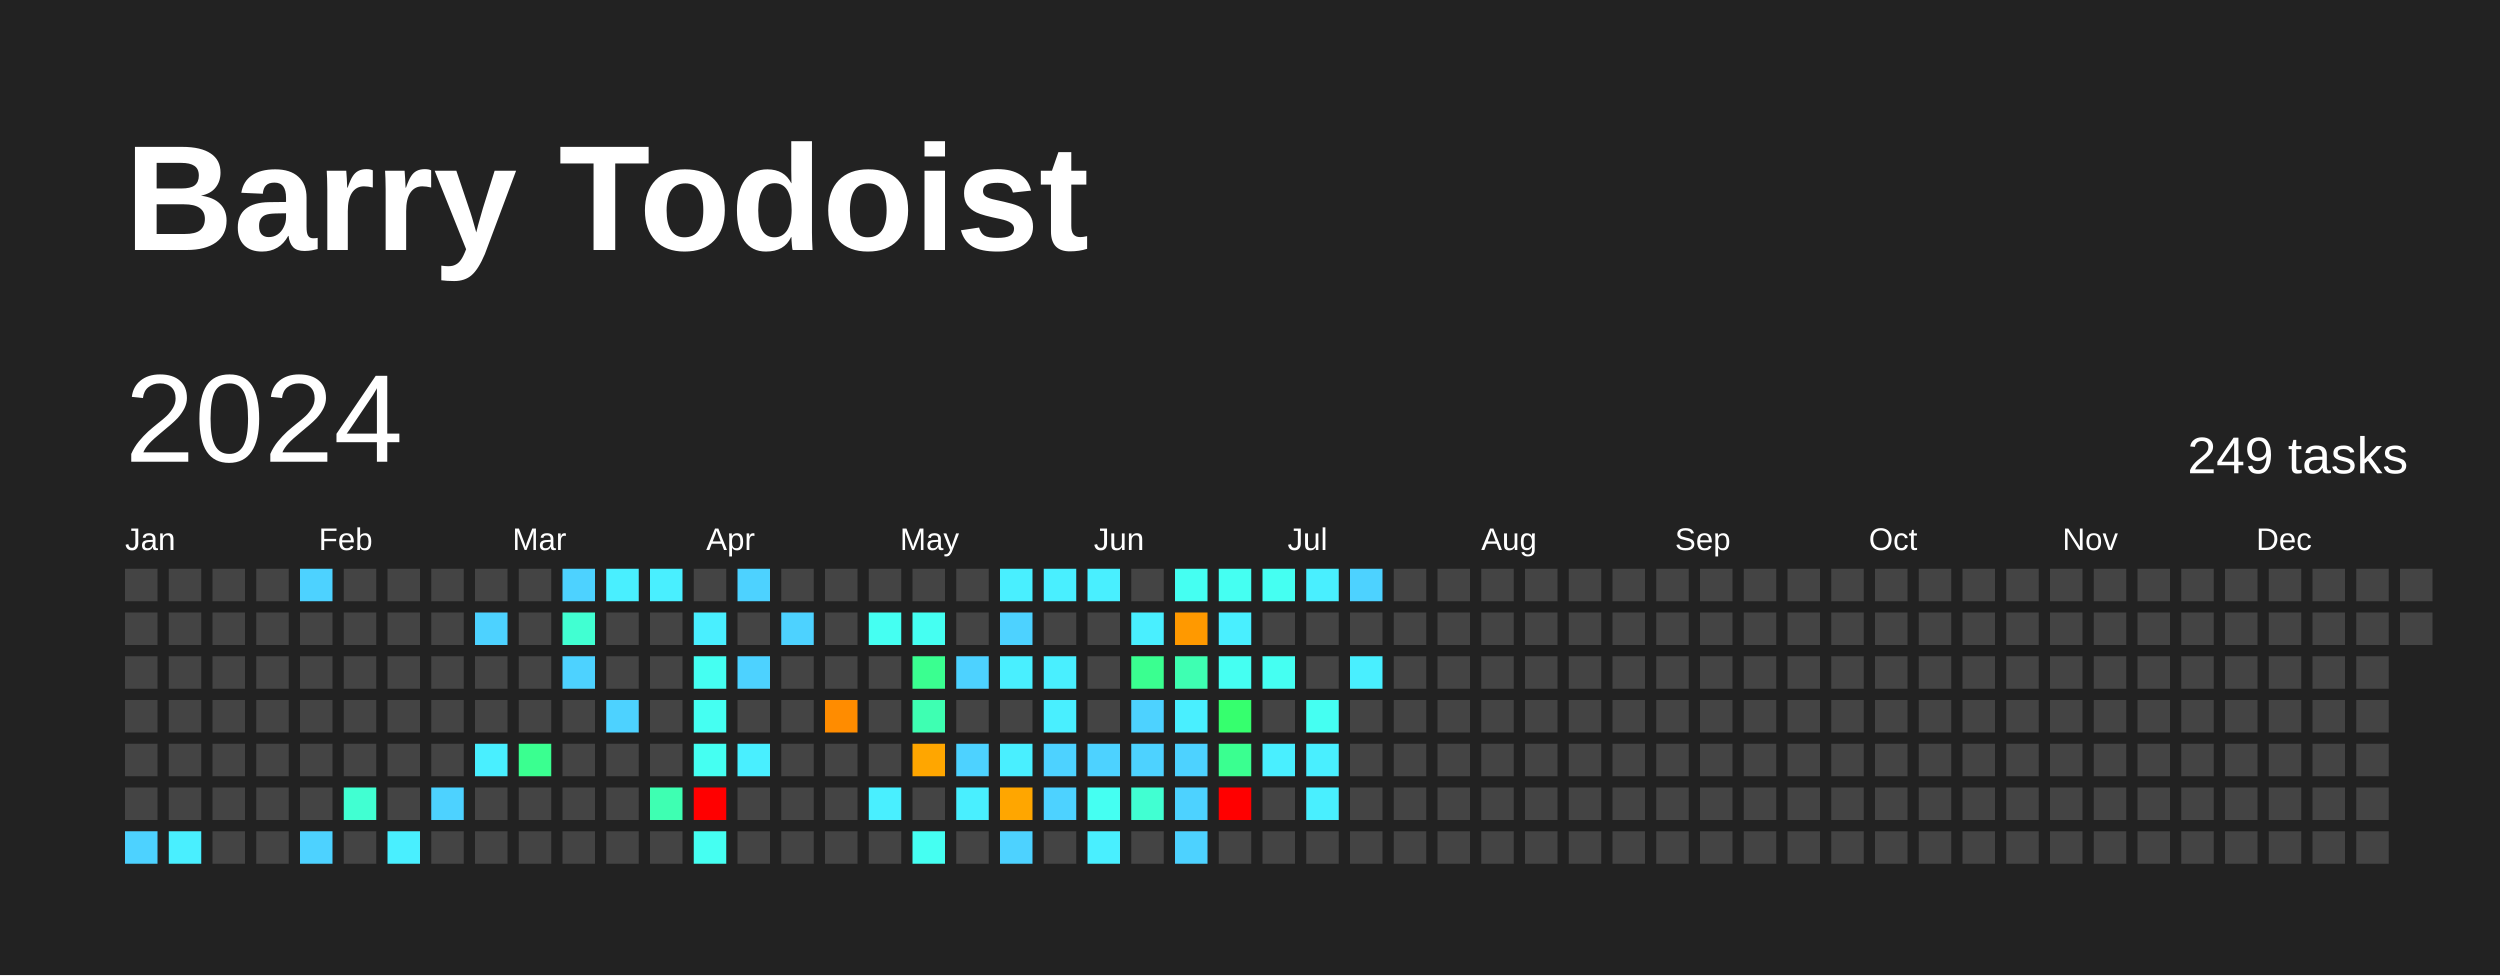
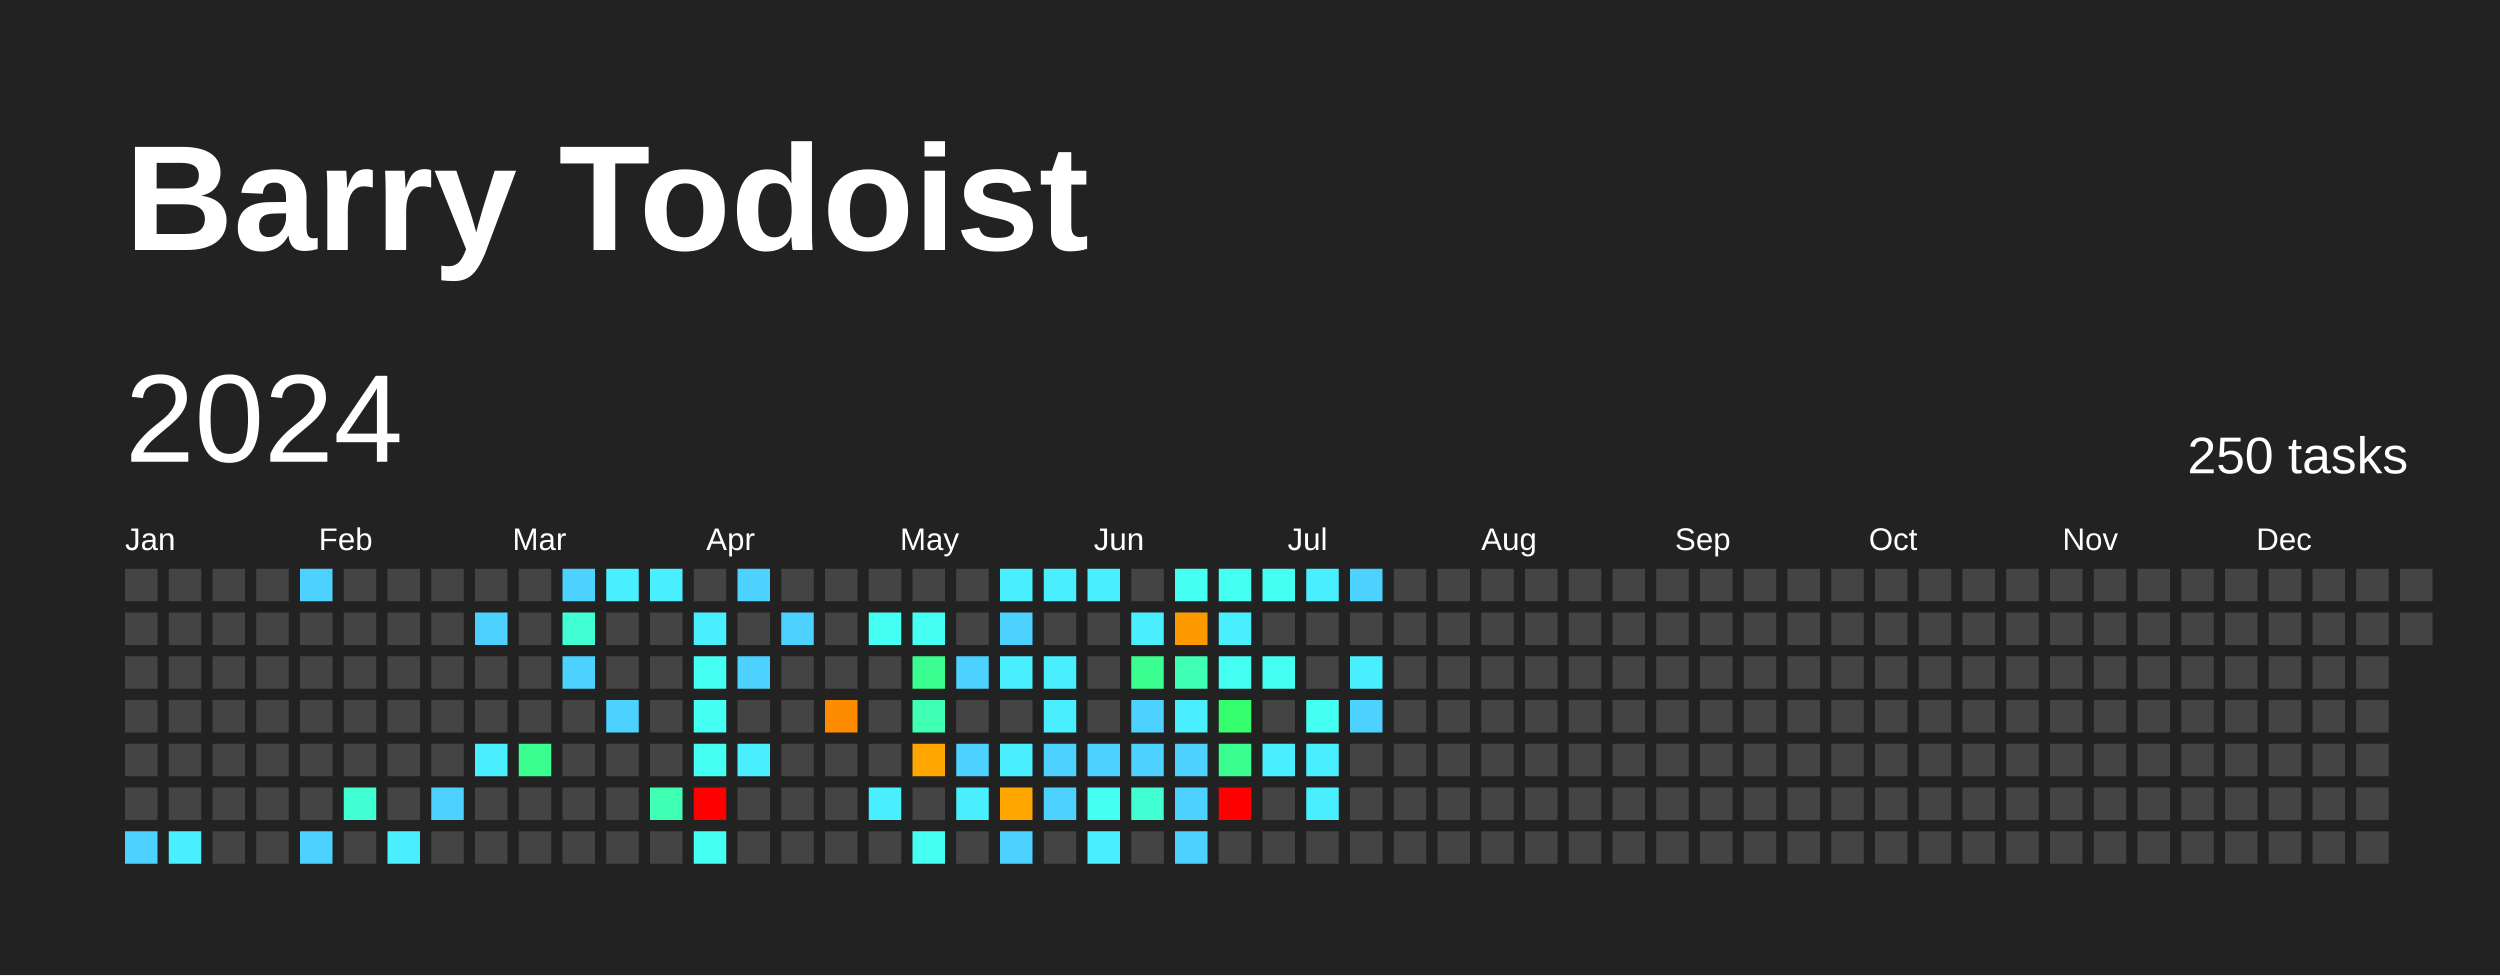
<svg xmlns="http://www.w3.org/2000/svg" baseProfile="full" height="78mm" version="1.1" viewBox="0,0,200,78" width="200mm">
  <defs />
  <rect fill="#222222" height="78" width="200" x="0" y="0" />
  <text fill="#FFFFFF" style="font-size:12px; font-family:Arial; font-weight:bold;" x="10" y="20">Barry Todoist</text>
  <text dominant-baseline="hanging" fill="#FFFFFF" style="font-size:10.0px; font-family:Arial;" x="10" y="30">2024</text>
-   <text dominant-baseline="hanging" fill="#FFFFFF" style="font-size:4.125px; font-family:Arial;" x="175" y="35">249 tasks</text>
+   <text dominant-baseline="hanging" fill="#FFFFFF" style="font-size:4.125px; font-family:Arial;" x="175" y="35">250 tasks</text>
  <text fill="#FFFFFF" style="font-size:2.5px; font-family:Arial" x="10.0" y="44">Jan</text>
  <text fill="#FFFFFF" style="font-size:2.5px; font-family:Arial" x="25.5" y="44">Feb</text>
  <text fill="#FFFFFF" style="font-size:2.5px; font-family:Arial" x="41.0" y="44">Mar</text>
  <text fill="#FFFFFF" style="font-size:2.5px; font-family:Arial" x="56.5" y="44">Apr</text>
  <text fill="#FFFFFF" style="font-size:2.5px; font-family:Arial" x="72.0" y="44">May</text>
  <text fill="#FFFFFF" style="font-size:2.5px; font-family:Arial" x="87.5" y="44">Jun</text>
  <text fill="#FFFFFF" style="font-size:2.5px; font-family:Arial" x="103.0" y="44">Jul</text>
  <text fill="#FFFFFF" style="font-size:2.5px; font-family:Arial" x="118.5" y="44">Aug</text>
  <text fill="#FFFFFF" style="font-size:2.5px; font-family:Arial" x="134.0" y="44">Sep</text>
  <text fill="#FFFFFF" style="font-size:2.5px; font-family:Arial" x="149.5" y="44">Oct</text>
  <text fill="#FFFFFF" style="font-size:2.5px; font-family:Arial" x="165.0" y="44">Nov</text>
  <text fill="#FFFFFF" style="font-size:2.5px; font-family:Arial" x="180.5" y="44">Dec</text>
  <rect fill="#444444" height="2.6" width="2.6" x="10.0" y="45.5" />
  <rect fill="#444444" height="2.6" width="2.6" x="10.0" y="49.0" />
  <rect fill="#444444" height="2.6" width="2.6" x="10.0" y="52.5" />
  <rect fill="#444444" height="2.6" width="2.6" x="10.0" y="56.0" />
  <rect fill="#444444" height="2.6" width="2.6" x="10.0" y="59.5" />
  <rect fill="#444444" height="2.6" width="2.6" x="10.0" y="63.0" />
  <rect fill="#4dd2ff" height="2.6" width="2.6" x="10.0" y="66.5" />
  <rect fill="#444444" height="2.6" width="2.6" x="13.5" y="45.5" />
  <rect fill="#444444" height="2.6" width="2.6" x="13.5" y="49.0" />
  <rect fill="#444444" height="2.6" width="2.6" x="13.5" y="52.5" />
  <rect fill="#444444" height="2.6" width="2.6" x="13.5" y="56.0" />
  <rect fill="#444444" height="2.6" width="2.6" x="13.5" y="59.5" />
  <rect fill="#444444" height="2.6" width="2.6" x="13.5" y="63.0" />
  <rect fill="#49efff" height="2.6" width="2.6" x="13.5" y="66.5" />
  <rect fill="#444444" height="2.6" width="2.6" x="17.0" y="45.5" />
  <rect fill="#444444" height="2.6" width="2.6" x="17.0" y="49.0" />
  <rect fill="#444444" height="2.6" width="2.6" x="17.0" y="52.5" />
  <rect fill="#444444" height="2.6" width="2.6" x="17.0" y="56.0" />
  <rect fill="#444444" height="2.6" width="2.6" x="17.0" y="59.5" />
  <rect fill="#444444" height="2.6" width="2.6" x="17.0" y="63.0" />
  <rect fill="#444444" height="2.6" width="2.6" x="17.0" y="66.5" />
  <rect fill="#444444" height="2.6" width="2.6" x="20.5" y="45.5" />
  <rect fill="#444444" height="2.6" width="2.6" x="20.5" y="49.0" />
  <rect fill="#444444" height="2.6" width="2.6" x="20.5" y="52.5" />
  <rect fill="#444444" height="2.6" width="2.6" x="20.5" y="56.0" />
  <rect fill="#444444" height="2.6" width="2.6" x="20.5" y="59.5" />
  <rect fill="#444444" height="2.6" width="2.6" x="20.5" y="63.0" />
  <rect fill="#444444" height="2.6" width="2.6" x="20.5" y="66.5" />
  <rect fill="#4dd2ff" height="2.6" width="2.6" x="24.0" y="45.5" />
  <rect fill="#444444" height="2.6" width="2.6" x="24.0" y="49.0" />
  <rect fill="#444444" height="2.6" width="2.6" x="24.0" y="52.5" />
  <rect fill="#444444" height="2.6" width="2.6" x="24.0" y="56.0" />
  <rect fill="#444444" height="2.6" width="2.6" x="24.0" y="59.5" />
  <rect fill="#444444" height="2.6" width="2.6" x="24.0" y="63.0" />
  <rect fill="#4dd2ff" height="2.6" width="2.6" x="24.0" y="66.5" />
  <rect fill="#444444" height="2.6" width="2.6" x="27.5" y="45.5" />
  <rect fill="#444444" height="2.6" width="2.6" x="27.5" y="49.0" />
  <rect fill="#444444" height="2.6" width="2.6" x="27.5" y="52.5" />
  <rect fill="#444444" height="2.6" width="2.6" x="27.5" y="56.0" />
  <rect fill="#444444" height="2.6" width="2.6" x="27.5" y="59.5" />
  <rect fill="#41ffd2" height="2.6" width="2.6" x="27.5" y="63.0" />
  <rect fill="#444444" height="2.6" width="2.6" x="27.5" y="66.5" />
  <rect fill="#444444" height="2.6" width="2.6" x="31.0" y="45.5" />
  <rect fill="#444444" height="2.6" width="2.6" x="31.0" y="49.0" />
  <rect fill="#444444" height="2.6" width="2.6" x="31.0" y="52.5" />
  <rect fill="#444444" height="2.6" width="2.6" x="31.0" y="56.0" />
  <rect fill="#444444" height="2.6" width="2.6" x="31.0" y="59.5" />
  <rect fill="#444444" height="2.6" width="2.6" x="31.0" y="63.0" />
  <rect fill="#49efff" height="2.6" width="2.6" x="31.0" y="66.5" />
  <rect fill="#444444" height="2.6" width="2.6" x="34.5" y="45.5" />
  <rect fill="#444444" height="2.6" width="2.6" x="34.5" y="49.0" />
  <rect fill="#444444" height="2.6" width="2.6" x="34.5" y="52.5" />
  <rect fill="#444444" height="2.6" width="2.6" x="34.5" y="56.0" />
  <rect fill="#444444" height="2.6" width="2.6" x="34.5" y="59.5" />
  <rect fill="#4dd2ff" height="2.6" width="2.6" x="34.5" y="63.0" />
  <rect fill="#444444" height="2.6" width="2.6" x="34.5" y="66.5" />
  <rect fill="#444444" height="2.6" width="2.6" x="38.0" y="45.5" />
  <rect fill="#4dd2ff" height="2.6" width="2.6" x="38.0" y="49.0" />
  <rect fill="#444444" height="2.6" width="2.6" x="38.0" y="52.5" />
  <rect fill="#444444" height="2.6" width="2.6" x="38.0" y="56.0" />
  <rect fill="#49efff" height="2.6" width="2.6" x="38.0" y="59.5" />
  <rect fill="#444444" height="2.6" width="2.6" x="38.0" y="63.0" />
  <rect fill="#444444" height="2.6" width="2.6" x="38.0" y="66.5" />
  <rect fill="#444444" height="2.6" width="2.6" x="41.5" y="45.5" />
  <rect fill="#444444" height="2.6" width="2.6" x="41.5" y="49.0" />
  <rect fill="#444444" height="2.6" width="2.6" x="41.5" y="52.5" />
  <rect fill="#444444" height="2.6" width="2.6" x="41.5" y="56.0" />
  <rect fill="#3aff90" height="2.6" width="2.6" x="41.5" y="59.5" />
  <rect fill="#444444" height="2.6" width="2.6" x="41.5" y="63.0" />
  <rect fill="#444444" height="2.6" width="2.6" x="41.5" y="66.5" />
  <rect fill="#4dd2ff" height="2.6" width="2.6" x="45.0" y="45.5" />
  <rect fill="#41ffd2" height="2.6" width="2.6" x="45.0" y="49.0" />
  <rect fill="#4dd2ff" height="2.6" width="2.6" x="45.0" y="52.5" />
  <rect fill="#444444" height="2.6" width="2.6" x="45.0" y="56.0" />
  <rect fill="#444444" height="2.6" width="2.6" x="45.0" y="59.5" />
  <rect fill="#444444" height="2.6" width="2.6" x="45.0" y="63.0" />
  <rect fill="#444444" height="2.6" width="2.6" x="45.0" y="66.5" />
  <rect fill="#49efff" height="2.6" width="2.6" x="48.5" y="45.5" />
  <rect fill="#444444" height="2.6" width="2.6" x="48.5" y="49.0" />
  <rect fill="#444444" height="2.6" width="2.6" x="48.5" y="52.5" />
  <rect fill="#4dd2ff" height="2.6" width="2.6" x="48.5" y="56.0" />
  <rect fill="#444444" height="2.6" width="2.6" x="48.5" y="59.5" />
  <rect fill="#444444" height="2.6" width="2.6" x="48.5" y="63.0" />
  <rect fill="#444444" height="2.6" width="2.6" x="48.5" y="66.5" />
  <rect fill="#49efff" height="2.6" width="2.6" x="52.0" y="45.5" />
  <rect fill="#444444" height="2.6" width="2.6" x="52.0" y="49.0" />
  <rect fill="#444444" height="2.6" width="2.6" x="52.0" y="52.5" />
  <rect fill="#444444" height="2.6" width="2.6" x="52.0" y="56.0" />
  <rect fill="#444444" height="2.6" width="2.6" x="52.0" y="59.5" />
  <rect fill="#3effb2" height="2.6" width="2.6" x="52.0" y="63.0" />
  <rect fill="#444444" height="2.6" width="2.6" x="52.0" y="66.5" />
  <rect fill="#444444" height="2.6" width="2.6" x="55.5" y="45.5" />
  <rect fill="#49efff" height="2.6" width="2.6" x="55.5" y="49.0" />
  <rect fill="#45fff2" height="2.6" width="2.6" x="55.5" y="52.5" />
  <rect fill="#45fff2" height="2.6" width="2.6" x="55.5" y="56.0" />
  <rect fill="#45fff2" height="2.6" width="2.6" x="55.5" y="59.5" />
  <rect fill="red" height="2.6" width="2.6" x="55.5" y="63.0" />
  <rect fill="#45fff2" height="2.6" width="2.6" x="55.5" y="66.5" />
  <rect fill="#4dd2ff" height="2.6" width="2.6" x="59.0" y="45.5" />
  <rect fill="#444444" height="2.6" width="2.6" x="59.0" y="49.0" />
  <rect fill="#4dd2ff" height="2.6" width="2.6" x="59.0" y="52.5" />
  <rect fill="#444444" height="2.6" width="2.6" x="59.0" y="56.0" />
  <rect fill="#49efff" height="2.6" width="2.6" x="59.0" y="59.5" />
  <rect fill="#444444" height="2.6" width="2.6" x="59.0" y="63.0" />
  <rect fill="#444444" height="2.6" width="2.6" x="59.0" y="66.5" />
  <rect fill="#444444" height="2.6" width="2.6" x="62.5" y="45.5" />
  <rect fill="#4dd2ff" height="2.6" width="2.6" x="62.5" y="49.0" />
  <rect fill="#444444" height="2.6" width="2.6" x="62.5" y="52.5" />
  <rect fill="#444444" height="2.6" width="2.6" x="62.5" y="56.0" />
  <rect fill="#444444" height="2.6" width="2.6" x="62.5" y="59.5" />
  <rect fill="#444444" height="2.6" width="2.6" x="62.5" y="63.0" />
  <rect fill="#444444" height="2.6" width="2.6" x="62.5" y="66.5" />
  <rect fill="#444444" height="2.6" width="2.6" x="66.0" y="45.5" />
  <rect fill="#444444" height="2.6" width="2.6" x="66.0" y="49.0" />
  <rect fill="#444444" height="2.6" width="2.6" x="66.0" y="52.5" />
  <rect fill="#ff8c00" height="2.6" width="2.6" x="66.0" y="56.0" />
  <rect fill="#444444" height="2.6" width="2.6" x="66.0" y="59.5" />
  <rect fill="#444444" height="2.6" width="2.6" x="66.0" y="63.0" />
  <rect fill="#444444" height="2.6" width="2.6" x="66.0" y="66.5" />
  <rect fill="#444444" height="2.6" width="2.6" x="69.5" y="45.5" />
  <rect fill="#45fff2" height="2.6" width="2.6" x="69.5" y="49.0" />
  <rect fill="#444444" height="2.6" width="2.6" x="69.5" y="52.5" />
  <rect fill="#444444" height="2.6" width="2.6" x="69.5" y="56.0" />
  <rect fill="#444444" height="2.6" width="2.6" x="69.5" y="59.5" />
  <rect fill="#49efff" height="2.6" width="2.6" x="69.5" y="63.0" />
  <rect fill="#444444" height="2.6" width="2.6" x="69.5" y="66.5" />
  <rect fill="#444444" height="2.6" width="2.6" x="73.0" y="45.5" />
  <rect fill="#45fff2" height="2.6" width="2.6" x="73.0" y="49.0" />
  <rect fill="#3aff90" height="2.6" width="2.6" x="73.0" y="52.5" />
  <rect fill="#3effb2" height="2.6" width="2.6" x="73.0" y="56.0" />
  <rect fill="#ffa600" height="2.6" width="2.6" x="73.0" y="59.5" />
  <rect fill="#444444" height="2.6" width="2.6" x="73.0" y="63.0" />
  <rect fill="#45fff2" height="2.6" width="2.6" x="73.0" y="66.5" />
  <rect fill="#444444" height="2.6" width="2.6" x="76.5" y="45.5" />
  <rect fill="#444444" height="2.6" width="2.6" x="76.5" y="49.0" />
  <rect fill="#4dd2ff" height="2.6" width="2.6" x="76.5" y="52.5" />
  <rect fill="#444444" height="2.6" width="2.6" x="76.5" y="56.0" />
  <rect fill="#4dd2ff" height="2.6" width="2.6" x="76.5" y="59.5" />
  <rect fill="#49efff" height="2.6" width="2.6" x="76.5" y="63.0" />
  <rect fill="#444444" height="2.6" width="2.6" x="76.5" y="66.5" />
  <rect fill="#49efff" height="2.6" width="2.6" x="80.0" y="45.5" />
  <rect fill="#4dd2ff" height="2.6" width="2.6" x="80.0" y="49.0" />
  <rect fill="#49efff" height="2.6" width="2.6" x="80.0" y="52.5" />
  <rect fill="#444444" height="2.6" width="2.6" x="80.0" y="56.0" />
  <rect fill="#49efff" height="2.6" width="2.6" x="80.0" y="59.5" />
  <rect fill="#ffa600" height="2.6" width="2.6" x="80.0" y="63.0" />
  <rect fill="#4dd2ff" height="2.6" width="2.6" x="80.0" y="66.5" />
  <rect fill="#49efff" height="2.6" width="2.6" x="83.5" y="45.5" />
  <rect fill="#444444" height="2.6" width="2.6" x="83.5" y="49.0" />
  <rect fill="#49efff" height="2.6" width="2.6" x="83.5" y="52.5" />
  <rect fill="#49efff" height="2.6" width="2.6" x="83.5" y="56.0" />
  <rect fill="#4dd2ff" height="2.6" width="2.6" x="83.5" y="59.5" />
  <rect fill="#4dd2ff" height="2.6" width="2.6" x="83.5" y="63.0" />
  <rect fill="#444444" height="2.6" width="2.6" x="83.5" y="66.5" />
  <rect fill="#49efff" height="2.6" width="2.6" x="87.0" y="45.5" />
  <rect fill="#444444" height="2.6" width="2.6" x="87.0" y="49.0" />
  <rect fill="#444444" height="2.6" width="2.6" x="87.0" y="52.5" />
  <rect fill="#444444" height="2.6" width="2.6" x="87.0" y="56.0" />
  <rect fill="#4dd2ff" height="2.6" width="2.6" x="87.0" y="59.5" />
  <rect fill="#45fff2" height="2.6" width="2.6" x="87.0" y="63.0" />
  <rect fill="#49efff" height="2.6" width="2.6" x="87.0" y="66.5" />
  <rect fill="#444444" height="2.6" width="2.6" x="90.5" y="45.5" />
  <rect fill="#49efff" height="2.6" width="2.6" x="90.5" y="49.0" />
  <rect fill="#3aff90" height="2.6" width="2.6" x="90.5" y="52.5" />
  <rect fill="#4dd2ff" height="2.6" width="2.6" x="90.5" y="56.0" />
  <rect fill="#4dd2ff" height="2.6" width="2.6" x="90.5" y="59.5" />
  <rect fill="#41ffd2" height="2.6" width="2.6" x="90.5" y="63.0" />
  <rect fill="#444444" height="2.6" width="2.6" x="90.5" y="66.5" />
  <rect fill="#45fff2" height="2.6" width="2.6" x="94.0" y="45.5" />
  <rect fill="#ff9900" height="2.6" width="2.6" x="94.0" y="49.0" />
  <rect fill="#3effb2" height="2.6" width="2.6" x="94.0" y="52.5" />
  <rect fill="#49efff" height="2.6" width="2.6" x="94.0" y="56.0" />
  <rect fill="#4dd2ff" height="2.6" width="2.6" x="94.0" y="59.5" />
  <rect fill="#4dd2ff" height="2.6" width="2.6" x="94.0" y="63.0" />
  <rect fill="#4dd2ff" height="2.6" width="2.6" x="94.0" y="66.5" />
  <rect fill="#45fff2" height="2.6" width="2.6" x="97.5" y="45.5" />
  <rect fill="#49efff" height="2.6" width="2.6" x="97.5" y="49.0" />
  <rect fill="#45fff2" height="2.6" width="2.6" x="97.5" y="52.5" />
  <rect fill="#36ff6e" height="2.6" width="2.6" x="97.5" y="56.0" />
  <rect fill="#3aff90" height="2.6" width="2.6" x="97.5" y="59.5" />
  <rect fill="red" height="2.6" width="2.6" x="97.5" y="63.0" />
  <rect fill="#444444" height="2.6" width="2.6" x="97.5" y="66.5" />
  <rect fill="#45fff2" height="2.6" width="2.6" x="101.0" y="45.5" />
  <rect fill="#444444" height="2.6" width="2.6" x="101.0" y="49.0" />
  <rect fill="#45fff2" height="2.6" width="2.6" x="101.0" y="52.5" />
  <rect fill="#444444" height="2.6" width="2.6" x="101.0" y="56.0" />
  <rect fill="#49efff" height="2.6" width="2.6" x="101.0" y="59.5" />
  <rect fill="#444444" height="2.6" width="2.6" x="101.0" y="63.0" />
  <rect fill="#444444" height="2.6" width="2.6" x="101.0" y="66.5" />
  <rect fill="#49efff" height="2.6" width="2.6" x="104.5" y="45.5" />
  <rect fill="#444444" height="2.6" width="2.6" x="104.5" y="49.0" />
  <rect fill="#444444" height="2.6" width="2.6" x="104.5" y="52.5" />
  <rect fill="#45fff2" height="2.6" width="2.6" x="104.5" y="56.0" />
  <rect fill="#49efff" height="2.6" width="2.6" x="104.5" y="59.5" />
  <rect fill="#49efff" height="2.6" width="2.6" x="104.5" y="63.0" />
  <rect fill="#444444" height="2.6" width="2.6" x="104.5" y="66.5" />
  <rect fill="#4dd2ff" height="2.6" width="2.6" x="108.0" y="45.5" />
  <rect fill="#444444" height="2.6" width="2.6" x="108.0" y="49.0" />
  <rect fill="#49efff" height="2.6" width="2.6" x="108.0" y="52.5" />
-   <rect fill="#444444" height="2.6" width="2.6" x="108.0" y="56.0" />
+   <rect fill="#4dd2ff" height="2.6" width="2.6" x="108.0" y="56.0" />
  <rect fill="#444444" height="2.6" width="2.6" x="108.0" y="59.5" />
  <rect fill="#444444" height="2.6" width="2.6" x="108.0" y="63.0" />
  <rect fill="#444444" height="2.6" width="2.6" x="108.0" y="66.5" />
  <rect fill="#444444" height="2.6" width="2.6" x="111.5" y="45.5" />
  <rect fill="#444444" height="2.6" width="2.6" x="111.5" y="49.0" />
  <rect fill="#444444" height="2.6" width="2.6" x="111.5" y="52.5" />
  <rect fill="#444444" height="2.6" width="2.6" x="111.5" y="56.0" />
  <rect fill="#444444" height="2.6" width="2.6" x="111.5" y="59.5" />
  <rect fill="#444444" height="2.6" width="2.6" x="111.5" y="63.0" />
  <rect fill="#444444" height="2.6" width="2.6" x="111.5" y="66.5" />
  <rect fill="#444444" height="2.6" width="2.6" x="115.0" y="45.5" />
  <rect fill="#444444" height="2.6" width="2.6" x="115.0" y="49.0" />
  <rect fill="#444444" height="2.6" width="2.6" x="115.0" y="52.5" />
  <rect fill="#444444" height="2.6" width="2.6" x="115.0" y="56.0" />
  <rect fill="#444444" height="2.6" width="2.6" x="115.0" y="59.5" />
  <rect fill="#444444" height="2.6" width="2.6" x="115.0" y="63.0" />
  <rect fill="#444444" height="2.6" width="2.6" x="115.0" y="66.5" />
  <rect fill="#444444" height="2.6" width="2.6" x="118.5" y="45.5" />
  <rect fill="#444444" height="2.6" width="2.6" x="118.5" y="49.0" />
  <rect fill="#444444" height="2.6" width="2.6" x="118.5" y="52.5" />
  <rect fill="#444444" height="2.6" width="2.6" x="118.5" y="56.0" />
  <rect fill="#444444" height="2.6" width="2.6" x="118.5" y="59.5" />
  <rect fill="#444444" height="2.6" width="2.6" x="118.5" y="63.0" />
  <rect fill="#444444" height="2.6" width="2.6" x="118.5" y="66.5" />
  <rect fill="#444444" height="2.6" width="2.6" x="122.0" y="45.5" />
  <rect fill="#444444" height="2.6" width="2.6" x="122.0" y="49.0" />
  <rect fill="#444444" height="2.6" width="2.6" x="122.0" y="52.5" />
  <rect fill="#444444" height="2.6" width="2.6" x="122.0" y="56.0" />
  <rect fill="#444444" height="2.6" width="2.6" x="122.0" y="59.5" />
  <rect fill="#444444" height="2.6" width="2.6" x="122.0" y="63.0" />
  <rect fill="#444444" height="2.6" width="2.6" x="122.0" y="66.5" />
  <rect fill="#444444" height="2.6" width="2.6" x="125.5" y="45.5" />
  <rect fill="#444444" height="2.6" width="2.6" x="125.5" y="49.0" />
  <rect fill="#444444" height="2.6" width="2.6" x="125.5" y="52.5" />
  <rect fill="#444444" height="2.6" width="2.6" x="125.5" y="56.0" />
  <rect fill="#444444" height="2.6" width="2.6" x="125.5" y="59.5" />
  <rect fill="#444444" height="2.6" width="2.6" x="125.5" y="63.0" />
  <rect fill="#444444" height="2.6" width="2.6" x="125.5" y="66.5" />
  <rect fill="#444444" height="2.6" width="2.6" x="129.0" y="45.5" />
  <rect fill="#444444" height="2.6" width="2.6" x="129.0" y="49.0" />
  <rect fill="#444444" height="2.6" width="2.6" x="129.0" y="52.5" />
  <rect fill="#444444" height="2.6" width="2.6" x="129.0" y="56.0" />
  <rect fill="#444444" height="2.6" width="2.6" x="129.0" y="59.5" />
  <rect fill="#444444" height="2.6" width="2.6" x="129.0" y="63.0" />
  <rect fill="#444444" height="2.6" width="2.6" x="129.0" y="66.5" />
  <rect fill="#444444" height="2.6" width="2.6" x="132.5" y="45.5" />
  <rect fill="#444444" height="2.6" width="2.6" x="132.5" y="49.0" />
  <rect fill="#444444" height="2.6" width="2.6" x="132.5" y="52.5" />
  <rect fill="#444444" height="2.6" width="2.6" x="132.5" y="56.0" />
  <rect fill="#444444" height="2.6" width="2.6" x="132.5" y="59.5" />
  <rect fill="#444444" height="2.6" width="2.6" x="132.5" y="63.0" />
  <rect fill="#444444" height="2.6" width="2.6" x="132.5" y="66.5" />
  <rect fill="#444444" height="2.6" width="2.6" x="136.0" y="45.5" />
  <rect fill="#444444" height="2.6" width="2.6" x="136.0" y="49.0" />
  <rect fill="#444444" height="2.6" width="2.6" x="136.0" y="52.5" />
  <rect fill="#444444" height="2.6" width="2.6" x="136.0" y="56.0" />
  <rect fill="#444444" height="2.6" width="2.6" x="136.0" y="59.5" />
  <rect fill="#444444" height="2.6" width="2.6" x="136.0" y="63.0" />
  <rect fill="#444444" height="2.6" width="2.6" x="136.0" y="66.5" />
  <rect fill="#444444" height="2.6" width="2.6" x="139.5" y="45.5" />
  <rect fill="#444444" height="2.6" width="2.6" x="139.5" y="49.0" />
  <rect fill="#444444" height="2.6" width="2.6" x="139.5" y="52.5" />
  <rect fill="#444444" height="2.6" width="2.6" x="139.5" y="56.0" />
  <rect fill="#444444" height="2.6" width="2.6" x="139.5" y="59.5" />
  <rect fill="#444444" height="2.6" width="2.6" x="139.5" y="63.0" />
  <rect fill="#444444" height="2.6" width="2.6" x="139.5" y="66.5" />
  <rect fill="#444444" height="2.6" width="2.6" x="143.0" y="45.5" />
  <rect fill="#444444" height="2.6" width="2.6" x="143.0" y="49.0" />
  <rect fill="#444444" height="2.6" width="2.6" x="143.0" y="52.5" />
  <rect fill="#444444" height="2.6" width="2.6" x="143.0" y="56.0" />
  <rect fill="#444444" height="2.6" width="2.6" x="143.0" y="59.5" />
  <rect fill="#444444" height="2.6" width="2.6" x="143.0" y="63.0" />
  <rect fill="#444444" height="2.6" width="2.6" x="143.0" y="66.5" />
  <rect fill="#444444" height="2.6" width="2.6" x="146.5" y="45.5" />
  <rect fill="#444444" height="2.6" width="2.6" x="146.5" y="49.0" />
  <rect fill="#444444" height="2.6" width="2.6" x="146.5" y="52.5" />
  <rect fill="#444444" height="2.6" width="2.6" x="146.5" y="56.0" />
  <rect fill="#444444" height="2.6" width="2.6" x="146.5" y="59.5" />
  <rect fill="#444444" height="2.6" width="2.6" x="146.5" y="63.0" />
  <rect fill="#444444" height="2.6" width="2.6" x="146.5" y="66.5" />
  <rect fill="#444444" height="2.6" width="2.6" x="150.0" y="45.5" />
  <rect fill="#444444" height="2.6" width="2.6" x="150.0" y="49.0" />
  <rect fill="#444444" height="2.6" width="2.6" x="150.0" y="52.5" />
  <rect fill="#444444" height="2.6" width="2.6" x="150.0" y="56.0" />
  <rect fill="#444444" height="2.6" width="2.6" x="150.0" y="59.5" />
  <rect fill="#444444" height="2.6" width="2.6" x="150.0" y="63.0" />
  <rect fill="#444444" height="2.6" width="2.6" x="150.0" y="66.5" />
  <rect fill="#444444" height="2.6" width="2.6" x="153.5" y="45.5" />
  <rect fill="#444444" height="2.6" width="2.6" x="153.5" y="49.0" />
  <rect fill="#444444" height="2.6" width="2.6" x="153.5" y="52.5" />
  <rect fill="#444444" height="2.6" width="2.6" x="153.5" y="56.0" />
  <rect fill="#444444" height="2.6" width="2.6" x="153.5" y="59.5" />
  <rect fill="#444444" height="2.6" width="2.6" x="153.5" y="63.0" />
  <rect fill="#444444" height="2.6" width="2.6" x="153.5" y="66.5" />
  <rect fill="#444444" height="2.6" width="2.6" x="157.0" y="45.5" />
  <rect fill="#444444" height="2.6" width="2.6" x="157.0" y="49.0" />
  <rect fill="#444444" height="2.6" width="2.6" x="157.0" y="52.5" />
  <rect fill="#444444" height="2.6" width="2.6" x="157.0" y="56.0" />
  <rect fill="#444444" height="2.6" width="2.6" x="157.0" y="59.5" />
  <rect fill="#444444" height="2.6" width="2.6" x="157.0" y="63.0" />
  <rect fill="#444444" height="2.6" width="2.6" x="157.0" y="66.5" />
  <rect fill="#444444" height="2.6" width="2.6" x="160.5" y="45.5" />
  <rect fill="#444444" height="2.6" width="2.6" x="160.5" y="49.0" />
  <rect fill="#444444" height="2.6" width="2.6" x="160.5" y="52.5" />
  <rect fill="#444444" height="2.6" width="2.6" x="160.5" y="56.0" />
  <rect fill="#444444" height="2.6" width="2.6" x="160.5" y="59.5" />
  <rect fill="#444444" height="2.6" width="2.6" x="160.5" y="63.0" />
  <rect fill="#444444" height="2.6" width="2.6" x="160.5" y="66.5" />
  <rect fill="#444444" height="2.6" width="2.6" x="164.0" y="45.5" />
  <rect fill="#444444" height="2.6" width="2.6" x="164.0" y="49.0" />
  <rect fill="#444444" height="2.6" width="2.6" x="164.0" y="52.5" />
  <rect fill="#444444" height="2.6" width="2.6" x="164.0" y="56.0" />
  <rect fill="#444444" height="2.6" width="2.6" x="164.0" y="59.5" />
  <rect fill="#444444" height="2.6" width="2.6" x="164.0" y="63.0" />
  <rect fill="#444444" height="2.6" width="2.6" x="164.0" y="66.5" />
  <rect fill="#444444" height="2.6" width="2.6" x="167.5" y="45.5" />
  <rect fill="#444444" height="2.6" width="2.6" x="167.5" y="49.0" />
  <rect fill="#444444" height="2.6" width="2.6" x="167.5" y="52.5" />
  <rect fill="#444444" height="2.6" width="2.6" x="167.5" y="56.0" />
  <rect fill="#444444" height="2.6" width="2.6" x="167.5" y="59.5" />
  <rect fill="#444444" height="2.6" width="2.6" x="167.5" y="63.0" />
  <rect fill="#444444" height="2.6" width="2.6" x="167.5" y="66.5" />
  <rect fill="#444444" height="2.6" width="2.6" x="171.0" y="45.5" />
  <rect fill="#444444" height="2.6" width="2.6" x="171.0" y="49.0" />
  <rect fill="#444444" height="2.6" width="2.6" x="171.0" y="52.5" />
  <rect fill="#444444" height="2.6" width="2.6" x="171.0" y="56.0" />
  <rect fill="#444444" height="2.6" width="2.6" x="171.0" y="59.5" />
  <rect fill="#444444" height="2.6" width="2.6" x="171.0" y="63.0" />
  <rect fill="#444444" height="2.6" width="2.6" x="171.0" y="66.5" />
  <rect fill="#444444" height="2.6" width="2.6" x="174.5" y="45.5" />
  <rect fill="#444444" height="2.6" width="2.6" x="174.5" y="49.0" />
  <rect fill="#444444" height="2.6" width="2.6" x="174.5" y="52.5" />
  <rect fill="#444444" height="2.6" width="2.6" x="174.5" y="56.0" />
  <rect fill="#444444" height="2.6" width="2.6" x="174.5" y="59.5" />
  <rect fill="#444444" height="2.6" width="2.6" x="174.5" y="63.0" />
  <rect fill="#444444" height="2.6" width="2.6" x="174.5" y="66.5" />
  <rect fill="#444444" height="2.6" width="2.6" x="178.0" y="45.5" />
  <rect fill="#444444" height="2.6" width="2.6" x="178.0" y="49.0" />
  <rect fill="#444444" height="2.6" width="2.6" x="178.0" y="52.5" />
  <rect fill="#444444" height="2.6" width="2.6" x="178.0" y="56.0" />
  <rect fill="#444444" height="2.6" width="2.6" x="178.0" y="59.5" />
  <rect fill="#444444" height="2.6" width="2.6" x="178.0" y="63.0" />
  <rect fill="#444444" height="2.6" width="2.6" x="178.0" y="66.5" />
  <rect fill="#444444" height="2.6" width="2.6" x="181.5" y="45.5" />
  <rect fill="#444444" height="2.6" width="2.6" x="181.5" y="49.0" />
  <rect fill="#444444" height="2.6" width="2.6" x="181.5" y="52.5" />
  <rect fill="#444444" height="2.6" width="2.6" x="181.5" y="56.0" />
  <rect fill="#444444" height="2.6" width="2.6" x="181.5" y="59.5" />
  <rect fill="#444444" height="2.6" width="2.6" x="181.5" y="63.0" />
  <rect fill="#444444" height="2.6" width="2.6" x="181.5" y="66.5" />
  <rect fill="#444444" height="2.6" width="2.6" x="185.0" y="45.5" />
  <rect fill="#444444" height="2.6" width="2.6" x="185.0" y="49.0" />
  <rect fill="#444444" height="2.6" width="2.6" x="185.0" y="52.5" />
  <rect fill="#444444" height="2.6" width="2.6" x="185.0" y="56.0" />
  <rect fill="#444444" height="2.6" width="2.6" x="185.0" y="59.5" />
  <rect fill="#444444" height="2.6" width="2.6" x="185.0" y="63.0" />
  <rect fill="#444444" height="2.6" width="2.6" x="185.0" y="66.5" />
  <rect fill="#444444" height="2.6" width="2.6" x="188.5" y="45.5" />
  <rect fill="#444444" height="2.6" width="2.6" x="188.5" y="49.0" />
  <rect fill="#444444" height="2.6" width="2.6" x="188.5" y="52.5" />
  <rect fill="#444444" height="2.6" width="2.6" x="188.5" y="56.0" />
  <rect fill="#444444" height="2.6" width="2.6" x="188.5" y="59.5" />
  <rect fill="#444444" height="2.6" width="2.6" x="188.5" y="63.0" />
  <rect fill="#444444" height="2.6" width="2.6" x="188.5" y="66.5" />
  <rect fill="#444444" height="2.6" width="2.6" x="192.0" y="45.5" />
  <rect fill="#444444" height="2.6" width="2.6" x="192.0" y="49.0" />
</svg>
